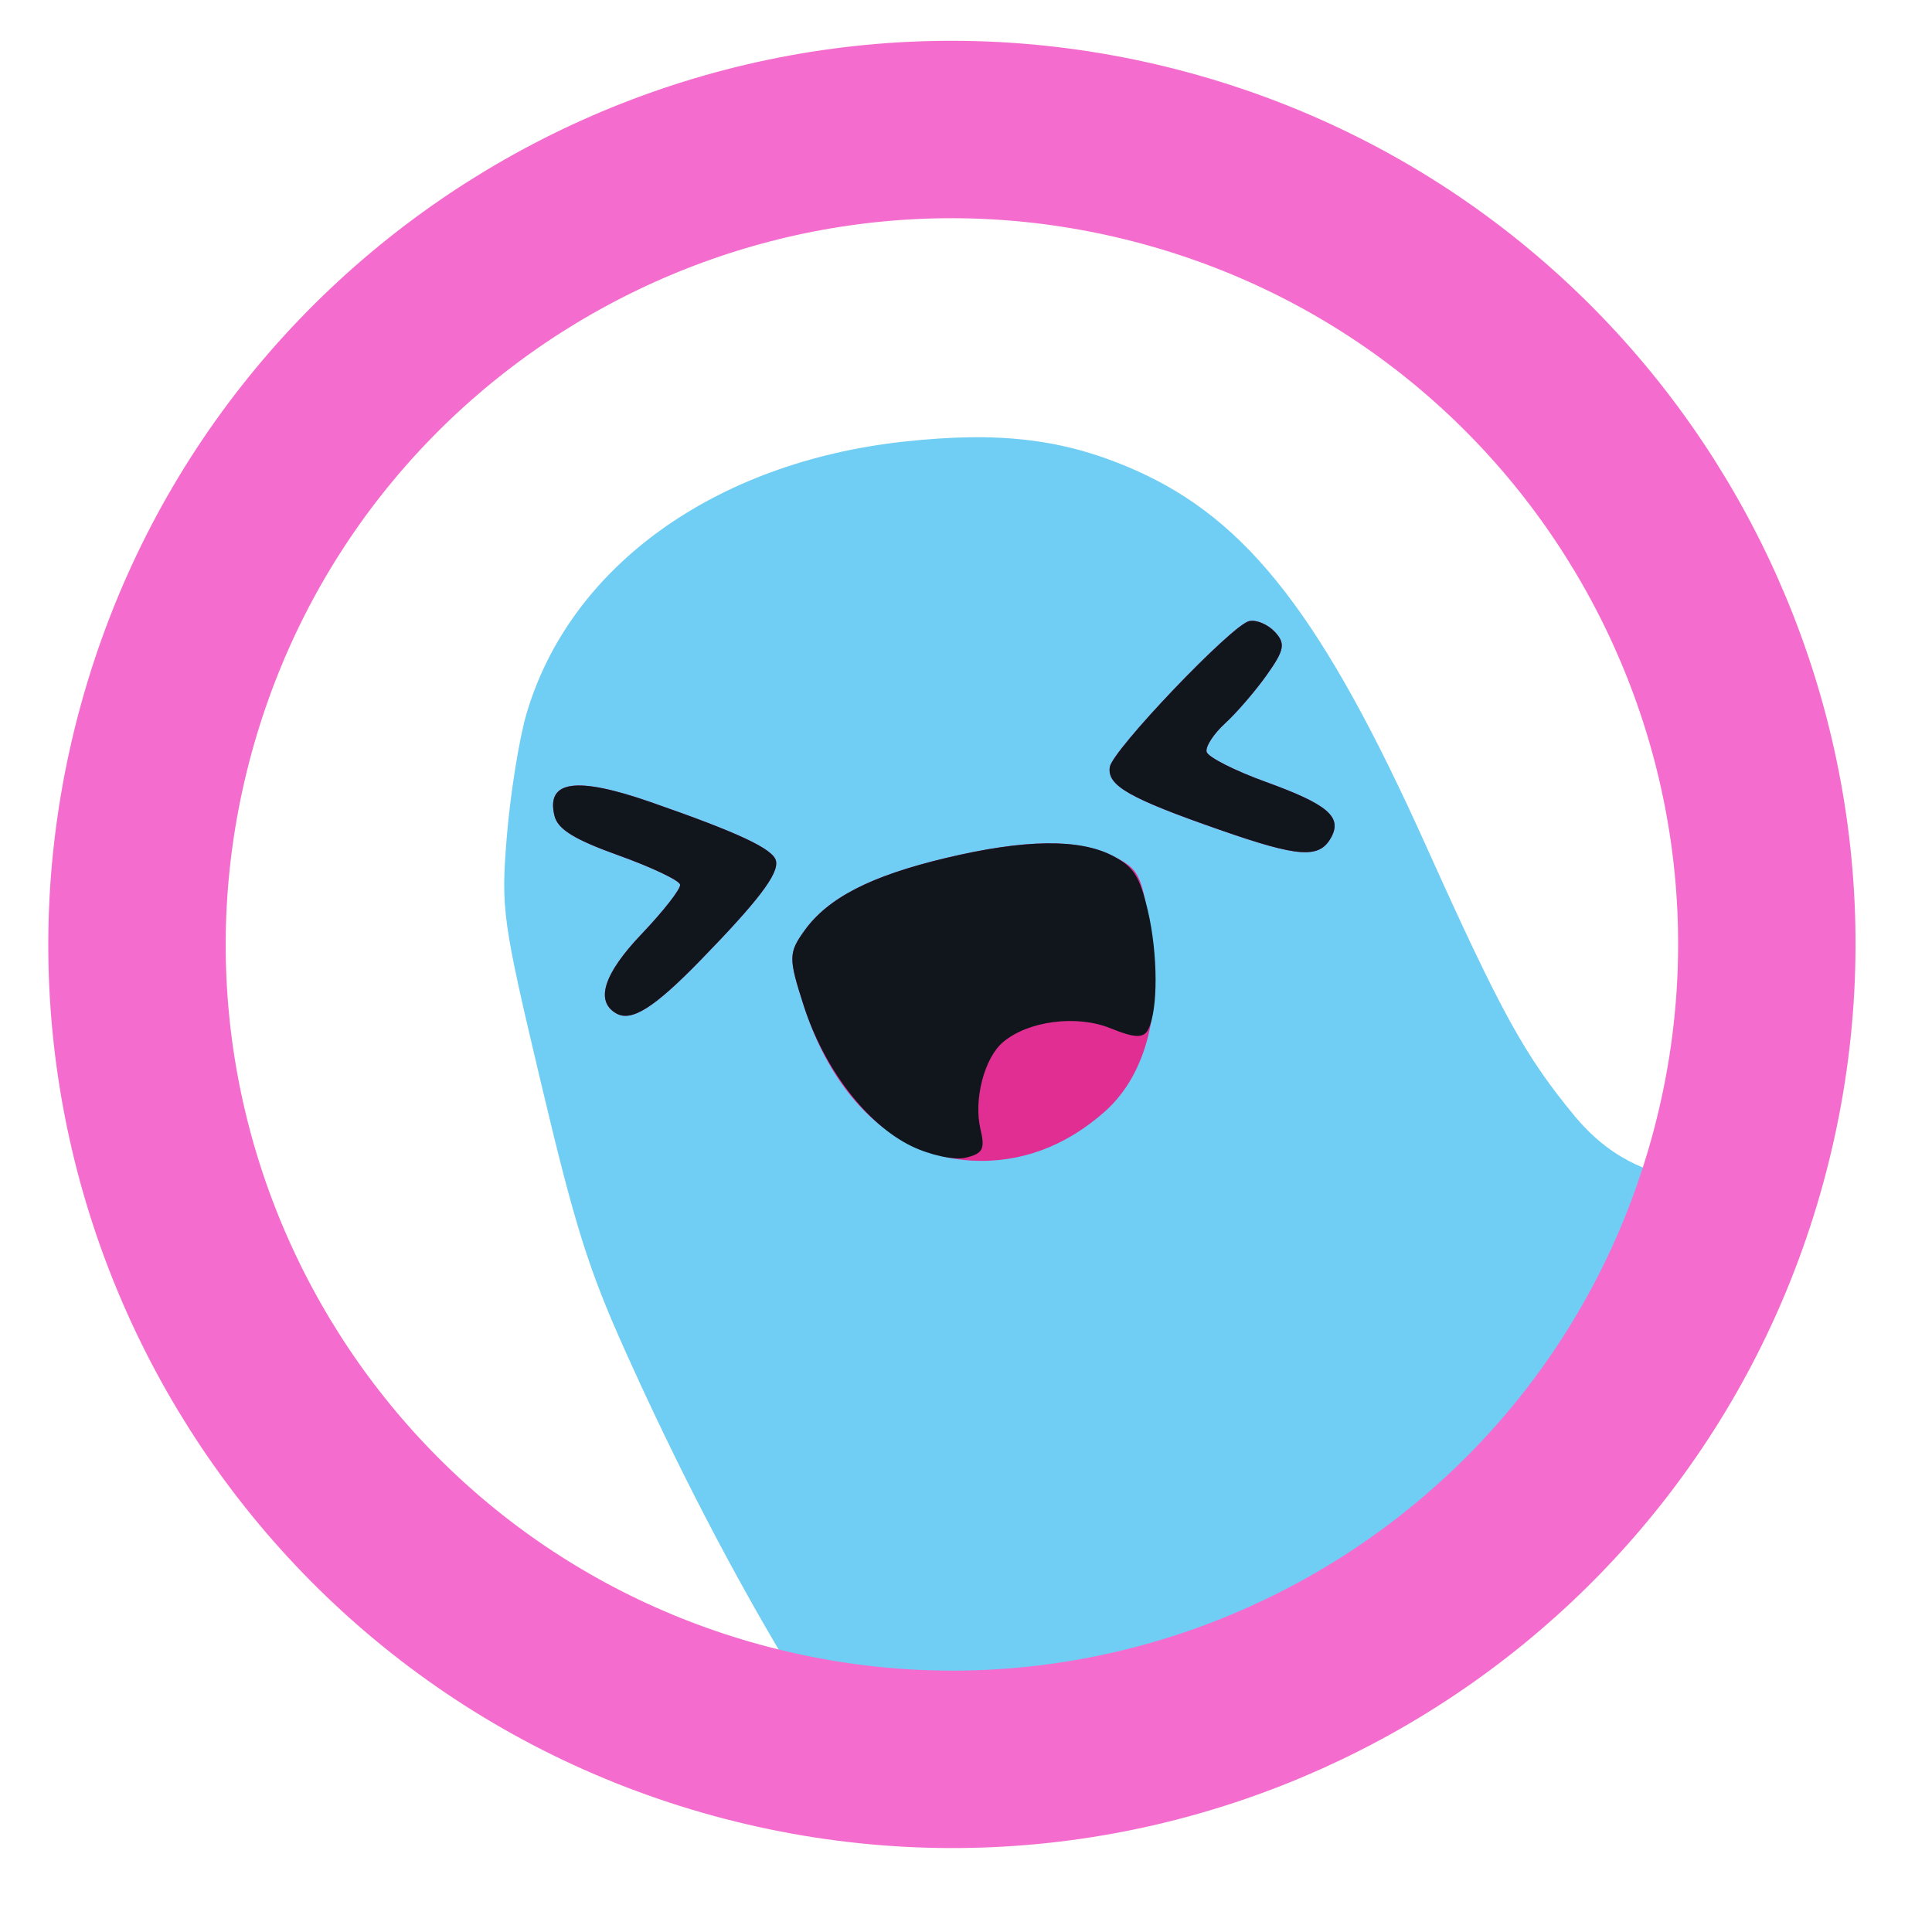
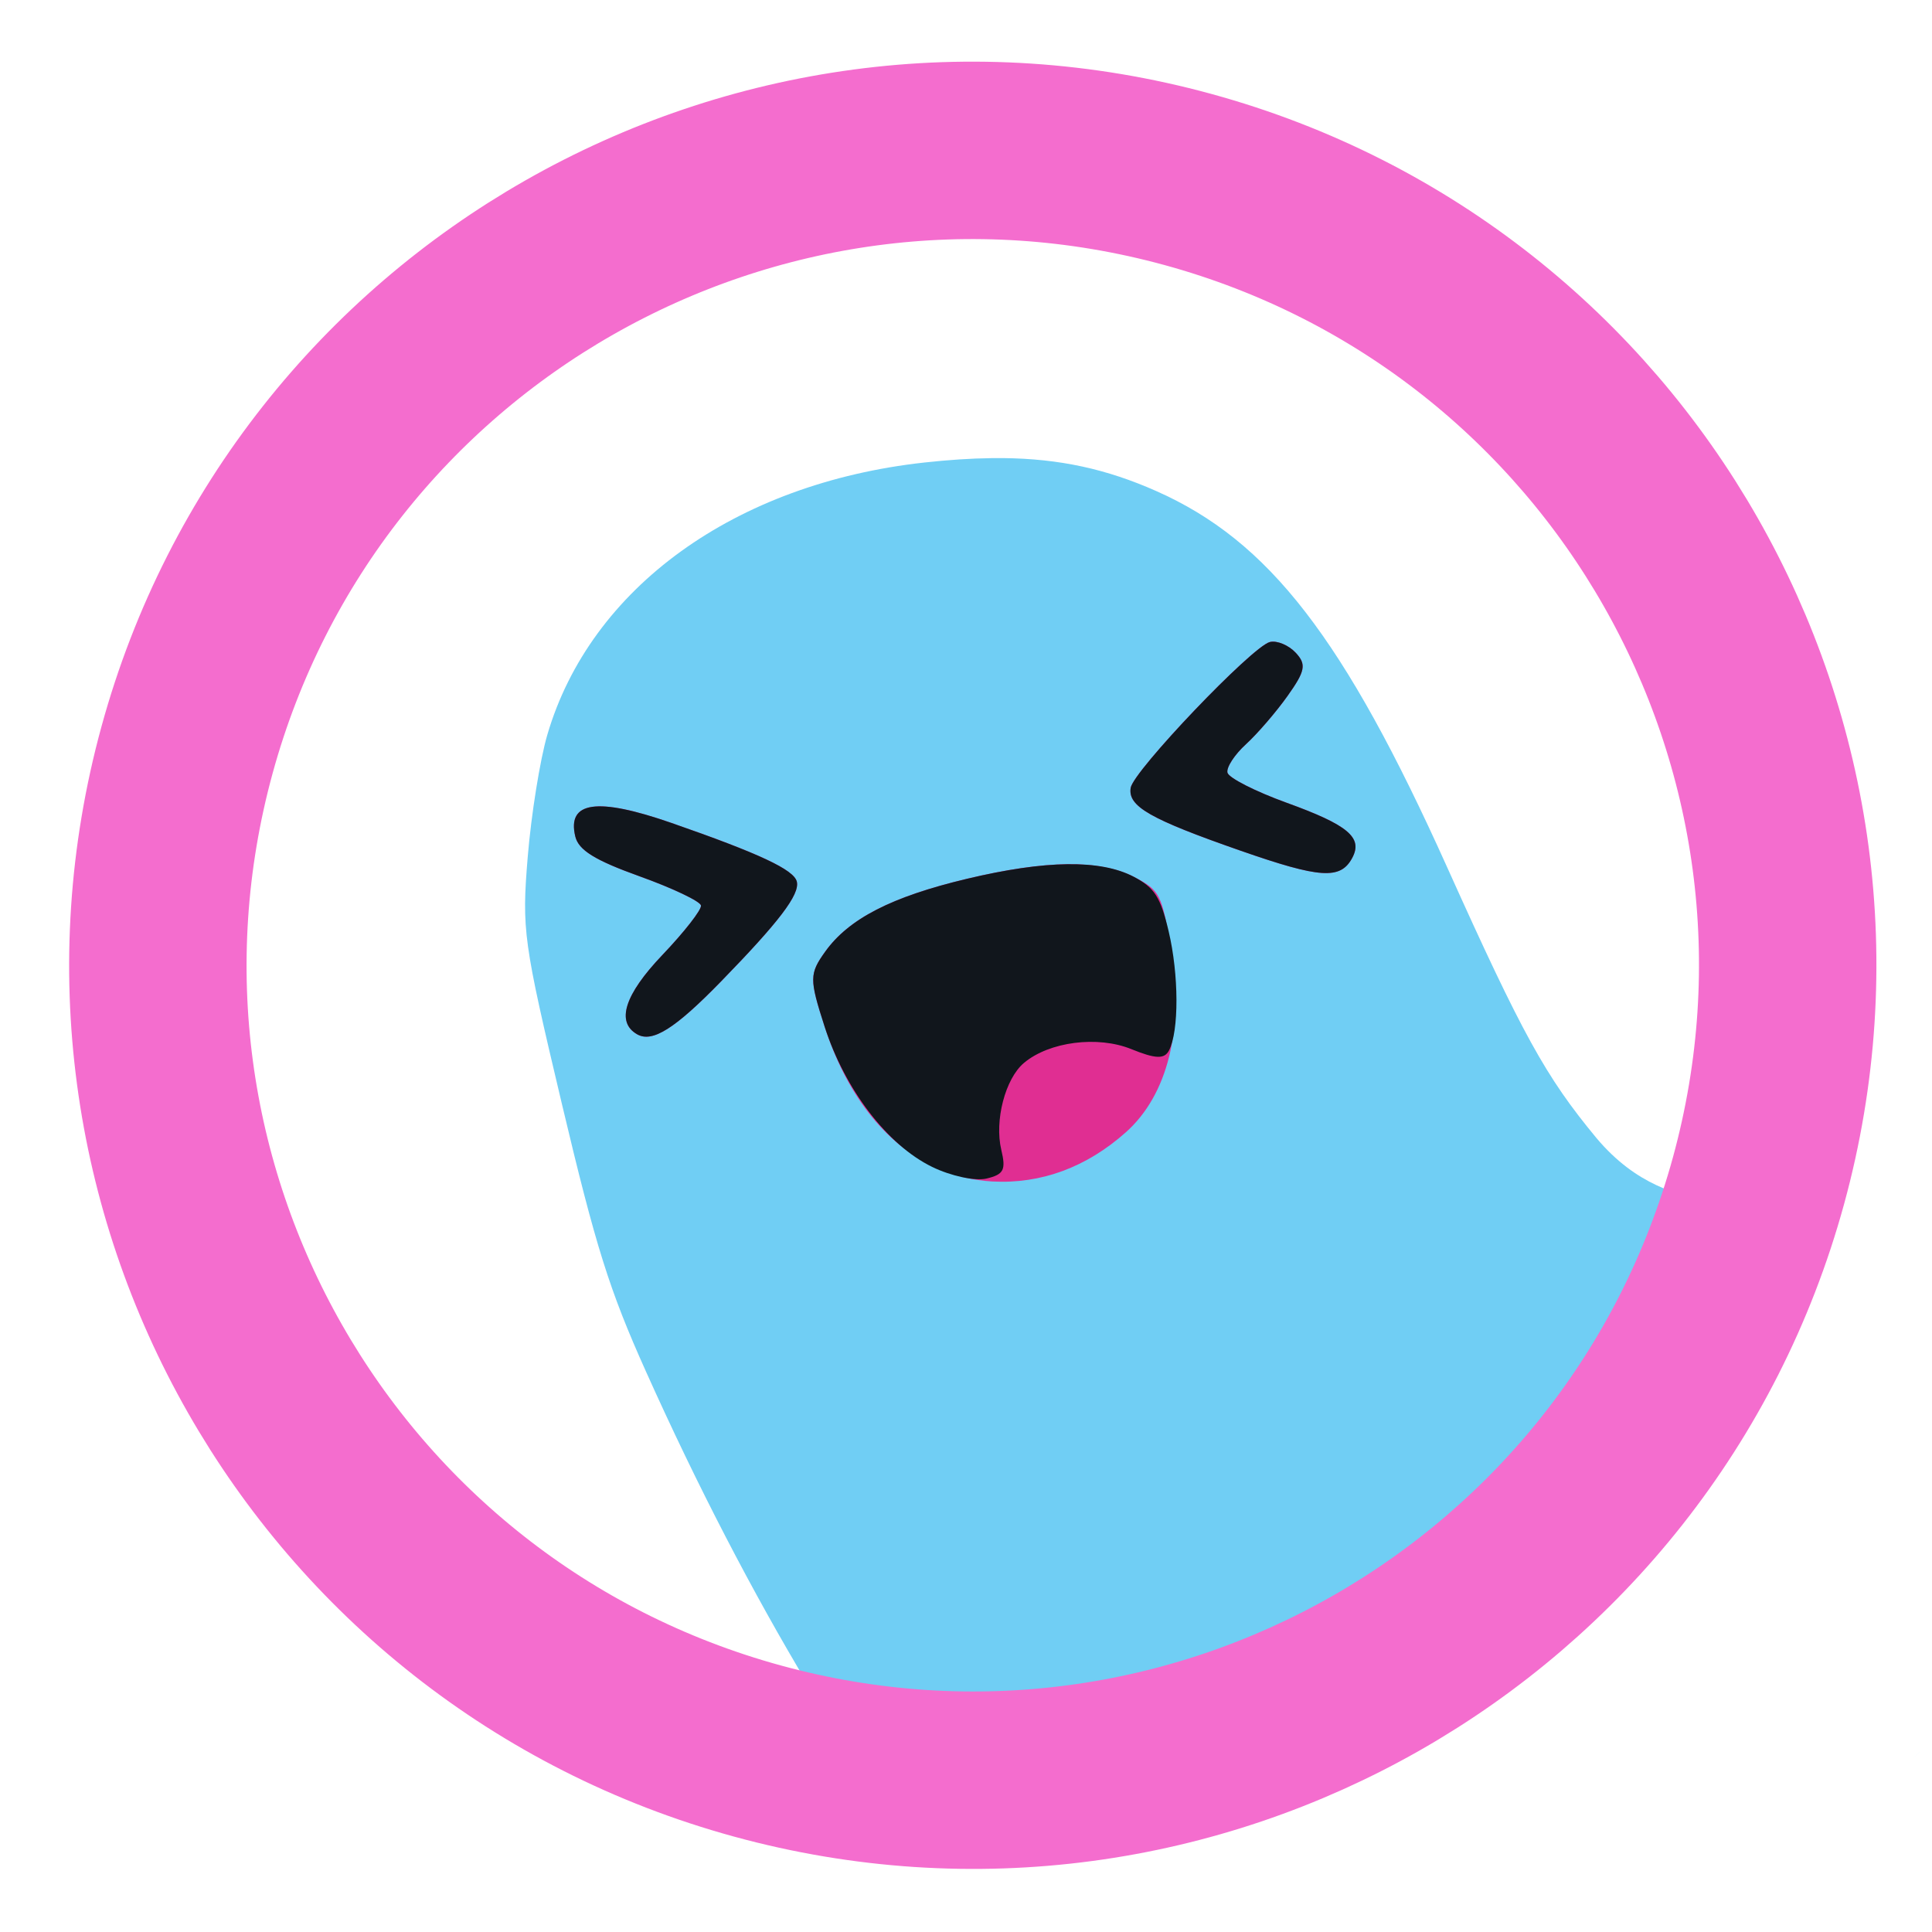
<svg xmlns="http://www.w3.org/2000/svg" width="210mm" height="210mm" viewBox="0 0 210 210" version="1.1" id="svg10817">
  <defs id="defs10811" />
  <g id="layer1" transform="translate(0,-87)">
    <g id="g1044" transform="matrix(2.488987,0,0,2.488987,-79.74223,-455.7191)">
-       <path d="m 74.926,237.144 c -0.166,-0.002 -0.334,-0.002 -0.504,4.1e-4 -0.906,0.011 -1.873,0.076 -2.925,0.191 -8.27,0.909 -14.588,5.471 -16.469,11.893 -0.318,1.086 -0.702,3.482 -0.854,5.323 -0.264,3.206 -0.2,3.667 1.49,10.79 1.483,6.251 2.07,8.12 3.669,11.683 2.255,5.023 4.658,9.653 7.127,13.762 18.093,8.193 28.728,-1.376 36.852,-13.82 -0.011,0.014 0.02,-0.03 0.03,-0.045 -0.01,0.015 -0.02,0.03 -0.03,0.045 1.395,-1.497 2.676,-4.486 2.548,-4.179 2.228,-4.802 -1.431,-1.681 -5.022,-5.96 -2.209,-2.667 -3.226,-4.512 -6.508,-11.806 -4.511,-10.027 -7.784,-14.259 -12.716,-16.443 -2.153,-0.954 -4.2,-1.41 -6.688,-1.436 z m 31.386,34.435 c -0.003,0.008 0.004,0.017 0.006,0.025 -0.003,0.006 -0.005,0.012 -0.007,0.018 0.004,-0.028 0.004,-0.042 10e-4,-0.043 z m 8.638,22.069 c 0.088,-0.084 -0.242,0.242 -0.359,0.36 0.12,-0.12 0.24,-0.24 0.359,-0.36 z" style="fill:#70cef4;stroke-width:0.367" id="path909" />
-       <g id="g1158-1" transform="matrix(0.373949,-0.08919617,0.08919617,0.373949,37.13495,253.6754)">
+       <path d="m 75.837,238.055 c -0.166,-0.002 -0.334,-0.002 -0.504,4.2e-4 -0.906,0.011 -1.873,0.076 -2.925,0.191 -8.27,0.909 -14.588,5.471 -16.469,11.893 -0.318,1.086 -0.702,3.482 -0.854,5.323 -0.264,3.206 -0.2,3.667 1.49,10.79 1.483,6.251 2.07,8.12 3.669,11.683 2.255,5.023 4.658,9.653 7.127,13.762 18.093,8.193 28.728,-1.376 36.852,-13.82 -0.011,0.014 0.02,-0.03 0.03,-0.045 -0.01,0.015 -0.02,0.03 -0.03,0.045 1.395,-1.497 2.676,-4.486 2.548,-4.179 2.228,-4.802 -1.431,-1.681 -5.022,-5.96 -2.209,-2.667 -3.226,-4.512 -6.508,-11.806 -4.511,-10.027 -7.784,-14.259 -12.716,-16.443 -2.153,-0.954 -4.2,-1.41 -6.688,-1.436 z m 31.386,34.435 c -0.003,0.008 0.004,0.017 0.006,0.025 -0.003,0.006 -0.005,0.012 -0.007,0.018 0.004,-0.028 0.004,-0.042 9.6e-4,-0.043 z m 8.638,22.069 c 0.088,-0.084 -0.242,0.242 -0.359,0.36 0.12,-0.12 0.24,-0.24 0.359,-0.36 z" style="fill:#70cef4;stroke-width:0.367" id="path909" />
+       <g id="g1158-1" transform="matrix(0.373949,-0.08919617,0.08919617,0.373949,38.04611,254.5865)">
        <g id="g11412">
          <path style="fill:#e02e92;stroke-width:0.939" d="m 85.366,60.628 c -8.298,-2.465 -13.59,-10.352 -14.458,-21.549 -0.438,-5.644 -0.294,-6.225 2.045,-8.256 3.467,-3.01 8.76,-4.31 17.552,-4.31 9.304,0 15.282,1.367 18.61,4.257 2.435,2.114 2.548,2.593 2.115,8.919 -0.621,9.062 -4.192,15.985 -9.806,19.012 -5.274,2.843 -10.758,3.501 -16.058,1.927 z M 49.988,34.999 c -2.032,-1.904 -0.341,-4.71 4.873,-8.089 3.036,-1.968 5.547,-3.972 5.579,-4.455 0.033,-0.482 -2.67,-2.66 -6.005,-4.84 -4.529,-2.96 -6.064,-4.506 -6.064,-6.108 0,-4.099 3.455,-3.769 10.989,1.05 8.917,5.704 12.299,8.395 12.299,9.788 0,1.499 -3,3.959 -11.029,9.042 -6.323,4.003 -9.187,4.975 -10.642,3.612 z m 71.495,-4.396 c -9.169,-5.878 -11.272,-7.851 -10.464,-9.822 0.739,-1.804 17.184,-12.449 19.232,-12.449 0.825,0 1.977,0.836 2.561,1.858 0.9,1.575 0.592,2.269 -2.026,4.56 -1.698,1.486 -4.344,3.397 -5.879,4.247 -1.535,0.85 -2.792,2.044 -2.792,2.655 0,0.61 2.589,2.811 5.754,4.891 6.202,4.076 7.521,5.857 5.788,7.814 -1.873,2.115 -4.08,1.435 -12.174,-3.754 z" id="path1015-9-6-6" />
          <g id="g1113-5" transform="translate(-77.30795,32.24609)">
            <g id="g1109-6">
              <path style="fill:#11161c;stroke-width:0.939" d="m 156.4,25.184 c -4.371,-3.596 -7.602,-10.84 -8.184,-18.351 -0.438,-5.644 -0.294,-6.225 2.045,-8.256 3.467,-3.01 8.76,-4.31 17.552,-4.31 9.204,0 15.278,1.363 18.487,4.15 2.027,1.76 2.449,2.958 2.444,6.943 -0.006,5.074 -1.477,11.33 -3.104,13.202 -0.74,0.851 -1.708,0.583 -4.115,-1.136 -3.363,-2.404 -8.88,-2.996 -12.236,-1.313 -2.487,1.247 -4.798,5.591 -4.798,9.019 0,2.341 -0.372,2.773 -2.392,2.773 -1.316,0 -3.88,-1.224 -5.699,-2.721 z M 127.296,2.753 c -2.032,-1.904 -0.341,-4.71 4.873,-8.089 3.036,-1.968 5.547,-3.972 5.579,-4.455 0.033,-0.482 -2.67,-2.66 -6.005,-4.84 -4.529,-2.96 -6.064,-4.506 -6.064,-6.108 0,-4.099 3.455,-3.769 10.989,1.05 8.917,5.704 12.299,8.395 12.299,9.788 0,1.499 -3,3.959 -11.029,9.042 -6.323,4.003 -9.187,4.975 -10.642,3.612 z m 71.495,-4.396 c -9.169,-5.878 -11.272,-7.851 -10.464,-9.822 0.739,-1.804 17.184,-12.449 19.232,-12.449 0.825,0 1.977,0.836 2.561,1.858 0.9,1.575 0.592,2.269 -2.026,4.56 -1.698,1.486 -4.344,3.397 -5.879,4.247 -1.535,0.85 -2.792,2.044 -2.792,2.655 0,0.61 2.589,2.811 5.754,4.891 6.202,4.076 7.521,5.857 5.788,7.814 -1.873,2.115 -4.08,1.435 -12.174,-3.754 z" id="path897-3-6-5" />
            </g>
          </g>
        </g>
      </g>
-       <path d="M 107.923,268.696 A 35.579,35.579 0 0 1 64.204,293.606 35.579,35.579 0 0 1 39.295,249.888 35.579,35.579 0 0 1 83.013,224.978 35.579,35.579 0 0 1 107.923,268.696" id="path815" style="opacity:1;fill:#c58d6d;fill-opacity:0;fill-rule:evenodd;stroke:#f46dce;stroke-width:7.748;stroke-miterlimit:4;stroke-dasharray:none;stroke-opacity:1" />
+       <path d="M 108.834,269.607 A 35.579,35.579 0 0 1 65.116,294.517 35.579,35.579 0 0 1 40.206,250.799 35.579,35.579 0 0 1 83.924,225.889 35.579,35.579 0 0 1 108.834,269.607" id="path815" style="opacity:1;fill:#c58d6d;fill-opacity:0;fill-rule:evenodd;stroke:#f46dce;stroke-width:7.748;stroke-miterlimit:4;stroke-dasharray:none;stroke-opacity:1" />
    </g>
  </g>
</svg>
